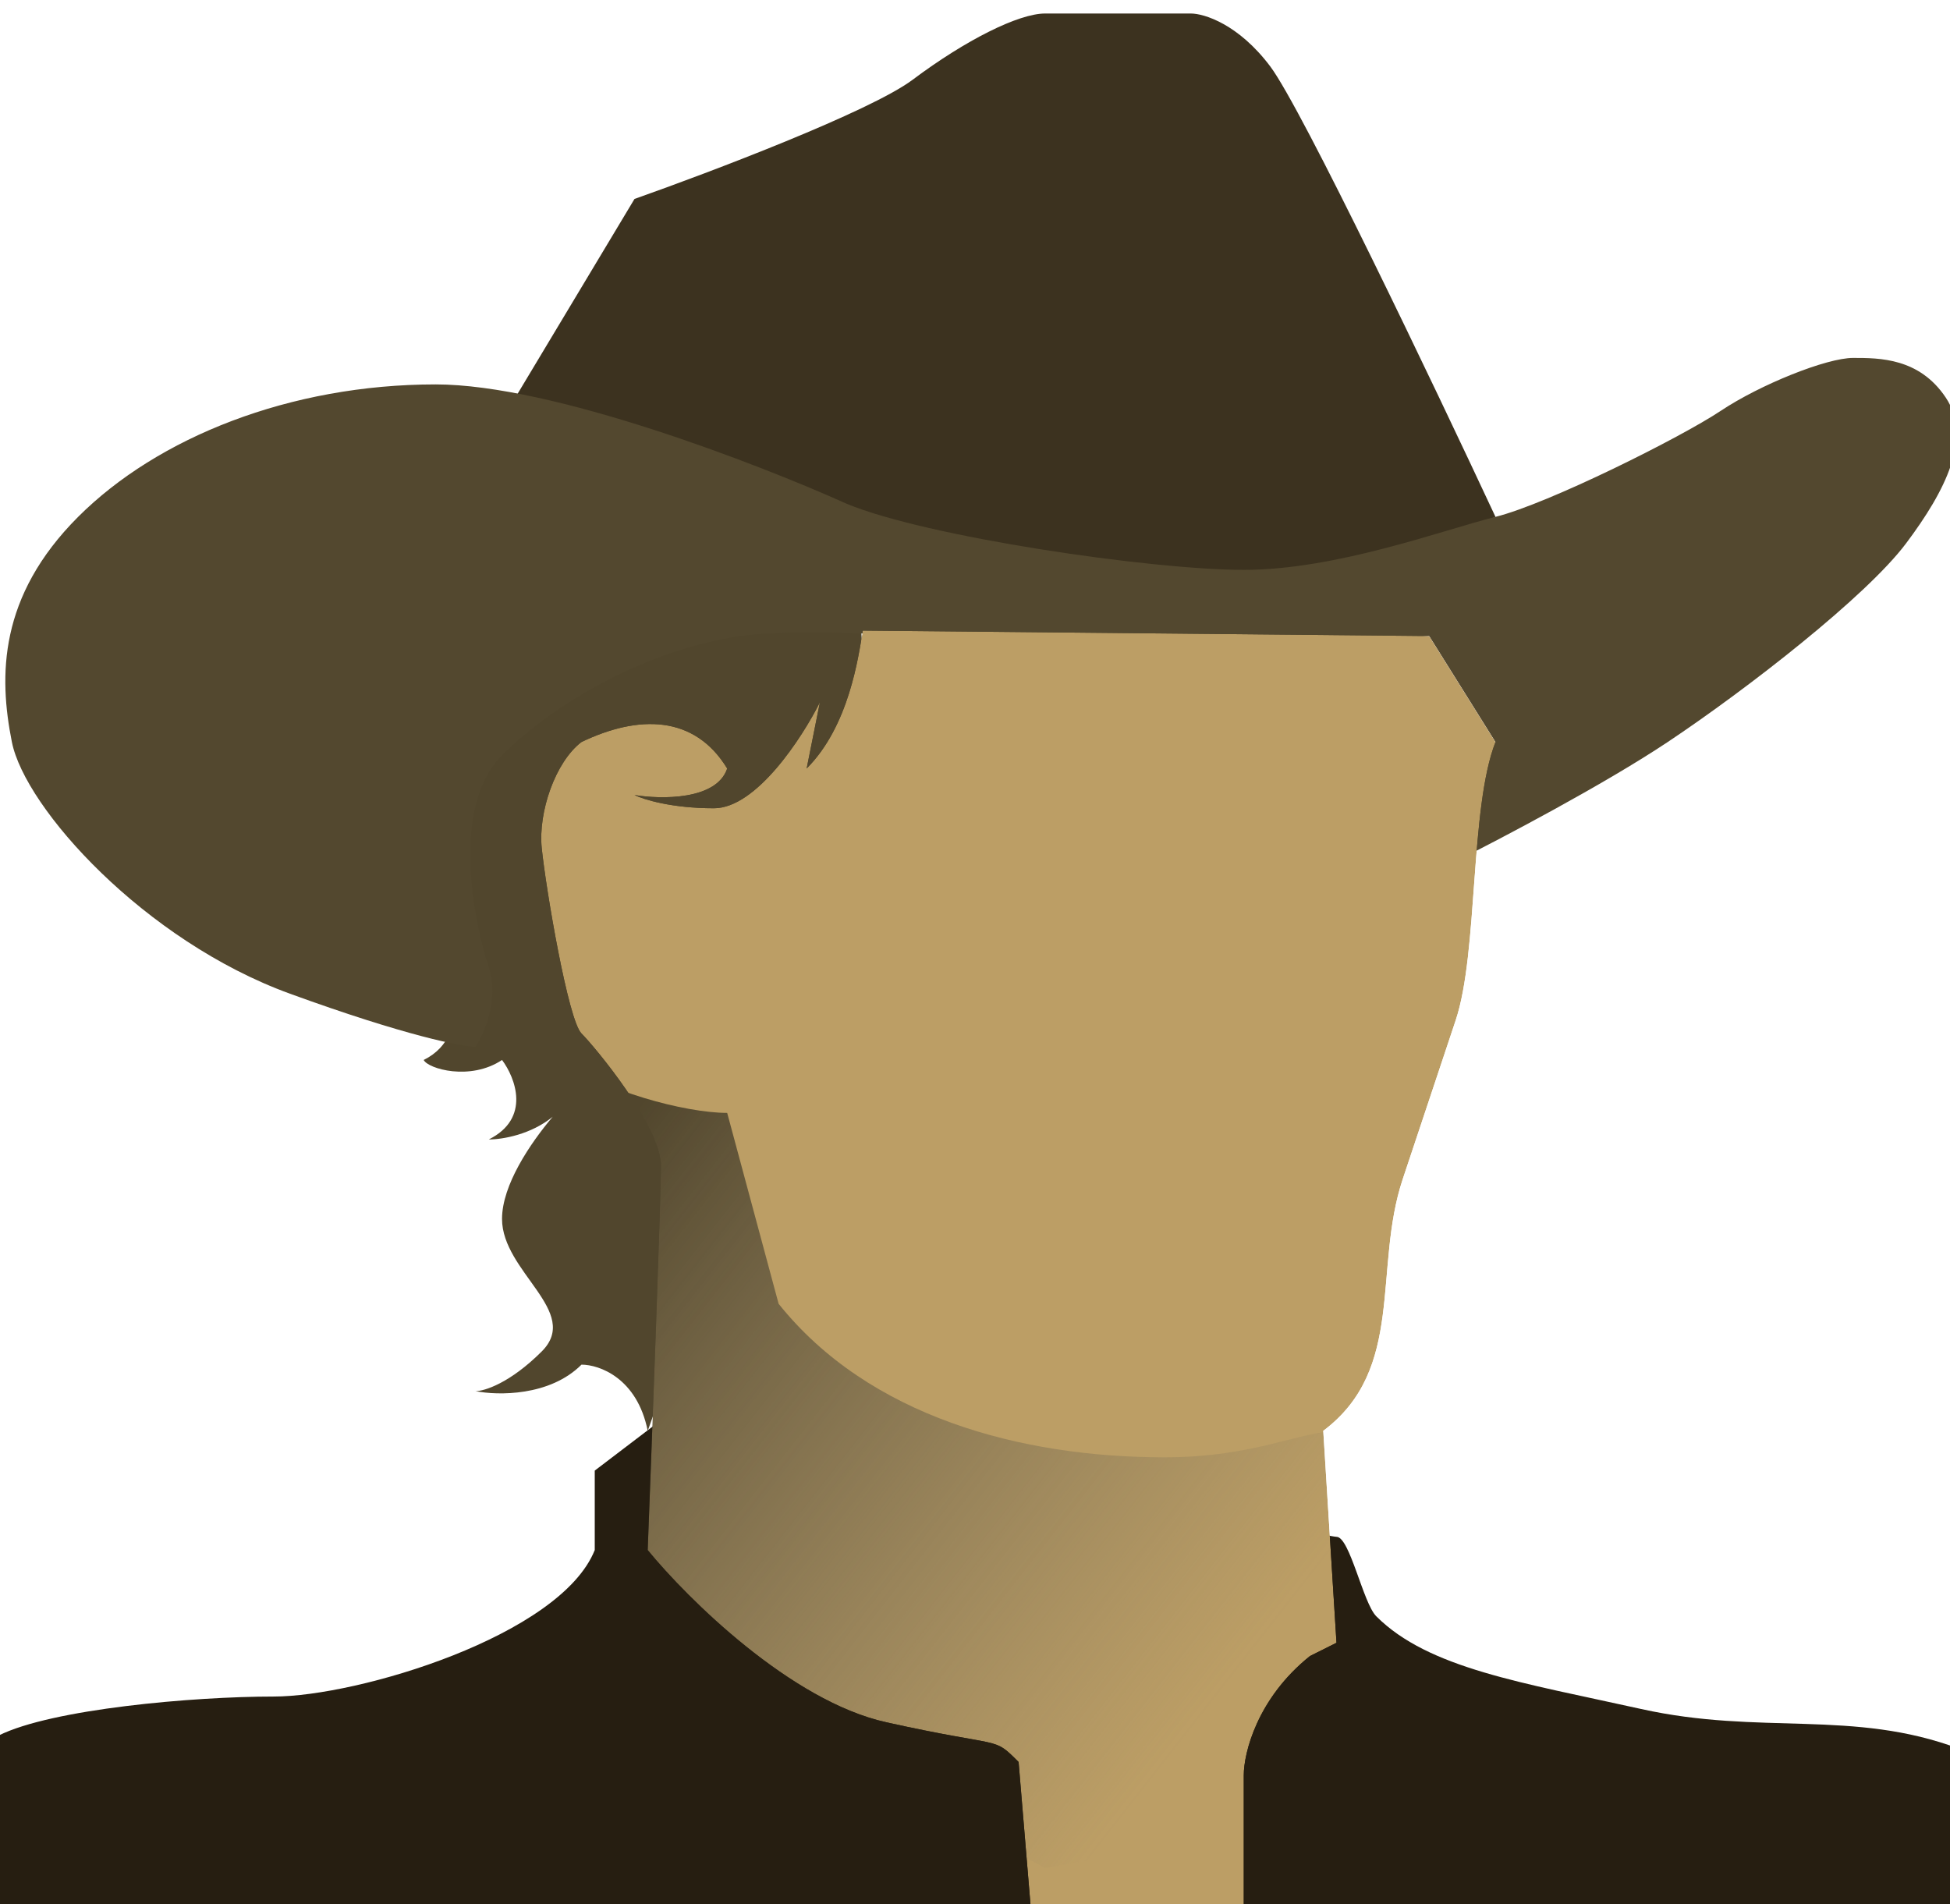
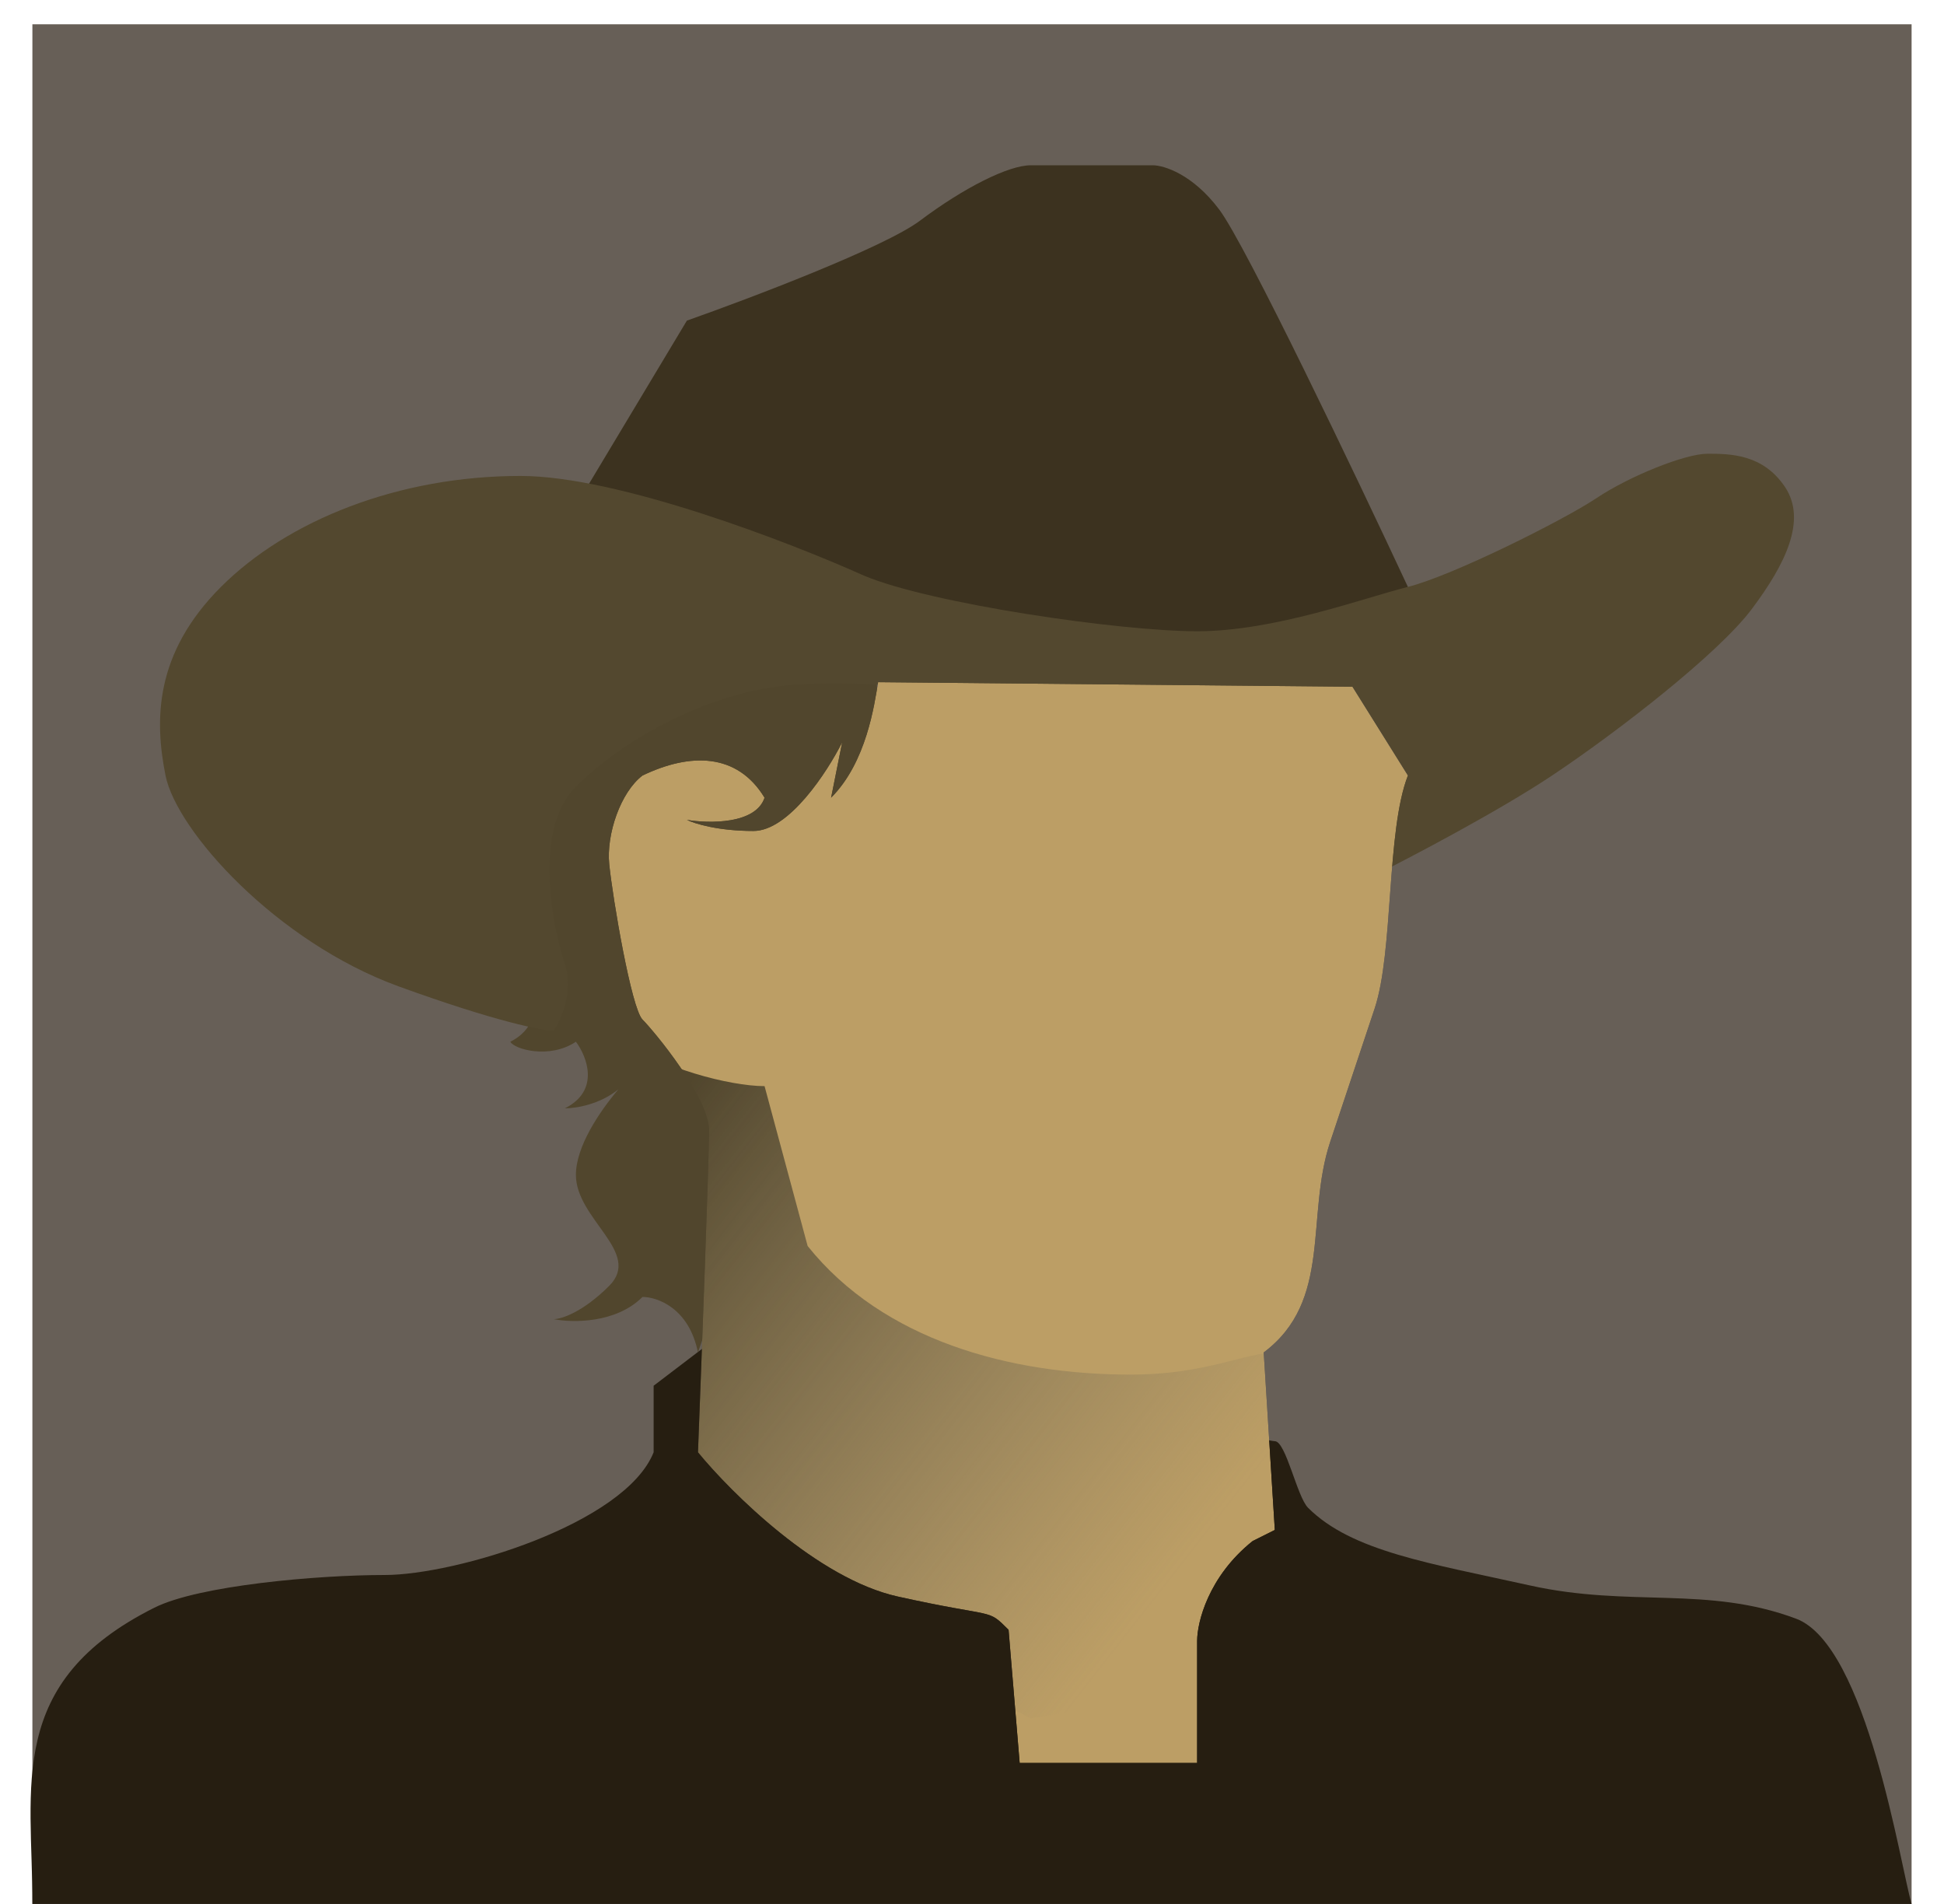
- <svg xmlns="http://www.w3.org/2000/svg" width="84" height="82" viewBox="0 0 84 82" fill="none">
-   <g id="Group 126">
-     <path id="Vector 618" d="M25.62 63.348L28.707 60.998C38.597 62.33 57.117 66.201 57.574 66.201C58.145 66.201 58.715 69.054 59.286 69.624C61.535 71.873 65.562 72.477 70.698 73.618C75.833 74.76 79.827 73.618 84.392 75.33C88.044 76.7 89.761 88.096 90.332 89.998H-6.334C-6.334 83.956 -7.718 78.59 -0.057 74.76C2.226 73.618 8.32 73.081 11.79 73.081C15.415 73.081 24.143 70.464 25.62 66.771V63.348Z" fill="#261E11" />
-     <path id="Vector 617" d="M25.049 28.542C27.332 26.716 33.989 26.26 37.032 26.26L37.603 34.248L27.902 61.637C27.446 59.355 25.81 58.784 25.049 58.784C23.68 60.154 21.436 60.115 20.485 59.925C20.865 59.925 21.968 59.583 23.338 58.214C25.049 56.502 21.626 54.79 21.626 52.507C21.626 51.051 22.835 49.257 23.808 48.107C22.872 48.87 21.656 49.084 21.055 49.084C22.881 48.171 22.196 46.421 21.626 45.66C20.256 46.573 18.441 46.041 18.251 45.66C20.533 44.519 19.343 41.589 19.343 37.595C19.343 33.601 22.196 30.825 25.049 28.542Z" fill="#51462D" />
-     <path id="Vector 614" d="M27.332 8.57L22.196 17.13C23.908 17.89 28.016 19.64 30.755 20.553C34.179 21.694 42.738 23.977 50.726 24.547C57.117 25.004 62.519 23.216 64.421 22.265C61.758 16.559 56.09 4.69 54.721 2.864C53.351 1.039 51.868 0.582 51.297 0.582H45.02C43.879 0.582 41.597 1.723 39.314 3.435C37.488 4.804 30.565 7.429 27.332 8.57Z" fill="#3C321F" />
-     <path id="Vector 615" d="M18.771 16.559C23.793 16.559 32.656 19.983 36.46 21.695C39.883 23.126 49.584 24.548 53.578 24.548C57.572 24.548 62.137 22.836 64.42 22.265C66.702 21.695 72.408 18.842 74.12 17.7C75.832 16.559 78.685 15.418 79.826 15.418C80.967 15.418 82.679 15.418 83.82 17.13C84.961 18.842 83.82 21.124 82.108 23.406C80.397 25.689 75.261 29.683 71.838 31.965C69.099 33.791 64.61 36.15 62.708 37.101V34.818C62.708 33.906 63.849 32.536 64.42 31.965L61.567 27.401C58.143 27.591 50.725 27.971 48.443 27.971C45.59 27.971 35.89 26.83 31.895 27.401C27.901 27.971 23.907 30.254 21.625 32.536C19.342 34.818 20.483 39.954 21.054 41.666C21.511 43.035 20.864 44.519 20.483 45.089C19.913 45.089 17.516 44.633 12.495 42.807C6.219 40.524 1.083 34.818 0.512 31.965C-0.058 29.112 -0.058 25.689 3.365 22.265C6.789 18.842 12.495 16.559 18.771 16.559Z" fill="#53482F" />
-     <g id="Group 127">
-       <mask id="mask0_656_3060" style="mask-type:alpha" maskUnits="userSpaceOnUse" x="23" y="27" width="42" height="56">
-         <path id="Vector 616" d="M34.748 33.105C36.574 31.279 36.976 28.305 37.166 27.164L61.567 27.399L64.42 31.964C63.305 34.817 63.686 41.011 62.708 43.946L60.425 50.794C59.136 54.662 60.555 58.97 57.002 61.635L57.572 70.765L56.431 71.335C54.149 73.161 53.578 75.52 53.578 76.471V82.747H44.449L43.878 75.9C42.737 74.759 43.307 75.329 38.172 74.188C34.064 73.275 29.613 68.863 27.901 66.77C28.091 61.825 28.472 51.592 28.472 50.223C28.472 48.511 25.619 45.087 25.048 44.517C24.477 43.946 23.519 38.324 23.336 36.529C23.18 34.986 23.919 32.824 25.048 31.964C27.498 30.789 29.915 30.789 31.325 33.105C30.868 34.474 28.472 34.436 27.331 34.246C27.711 34.436 28.928 34.817 30.754 34.817C32.58 34.817 34.558 31.773 35.319 30.252L34.748 33.105Z" fill="#888888" />
-       </mask>
-       <g mask="url(#mask0_656_3060)">
-         <path id="Vector 623" d="M34.748 33.105C36.574 31.279 36.976 28.305 37.166 27.164L61.567 27.399L64.42 31.964C63.305 34.817 63.686 41.011 62.708 43.946L60.425 50.794C59.136 54.662 60.555 58.97 57.002 61.635L57.572 70.765L56.431 71.335C54.149 73.161 53.578 75.52 53.578 76.471V82.747H44.449L43.878 75.9C42.737 74.759 43.307 75.329 38.172 74.188C34.064 73.275 29.613 68.863 27.901 66.77C28.091 61.825 28.472 51.592 28.472 50.223C28.472 48.511 25.619 45.087 25.048 44.517C24.477 43.946 23.519 38.324 23.336 36.529C23.18 34.986 23.919 32.824 25.048 31.964C27.498 30.789 29.915 30.789 31.325 33.105C30.868 34.474 28.472 34.436 27.331 34.246C27.711 34.436 28.928 34.817 30.754 34.817C32.58 34.817 34.558 31.773 35.319 30.252L34.748 33.105Z" fill="#BC9E65" />
-         <path id="Vector 622" d="M31.325 47.94L33.541 56.164C37.424 61.018 43.965 62.776 50.155 62.776C54.083 62.776 55.996 61.635 57.708 61.635L58.143 78.182L45.019 80.465L27.901 71.335L27.222 62.776L27.499 52.539C27.168 51.047 25.354 46.995 24.289 45.677C24.131 45.55 23.991 45.421 23.874 45.289C23.991 45.348 24.132 45.483 24.289 45.677C25.906 46.967 29.501 47.94 31.325 47.94Z" fill="url(#paint0_linear_656_3060)" />
-       </g>
-     </g>
+ <svg xmlns="http://www.w3.org/2000/svg" width="48" height="47" viewBox="0 0 48 47" fill="none">
+   <rect width="46.4" height="46.4" transform="translate(0.799805 0.599609)" fill="#675F57" />
+   <path d="M16.139 34.208L17.62 33.08C22.368 33.719 31.257 35.577 31.477 35.577C31.75 35.577 32.024 36.947 32.298 37.221C33.378 38.3 35.311 38.59 37.776 39.138C40.241 39.686 42.158 39.138 44.349 39.959C46.102 40.617 46.927 46.087 47.2 47H0.801C0.801 44.1 0.136 41.524 3.814 39.686C4.909 39.138 7.834 38.88 9.5 38.88C11.24 38.88 15.43 37.624 16.139 35.851V34.208Z" fill="#261E11" />
+   <path d="M15.864 17.5C16.959 16.623 20.155 16.404 21.616 16.404L21.889 20.239L17.233 33.386C17.014 32.29 16.229 32.016 15.864 32.016C15.207 32.673 14.129 32.655 13.673 32.564C13.855 32.564 14.385 32.399 15.042 31.742C15.864 30.92 14.22 30.099 14.22 29.003C14.22 28.304 14.801 27.443 15.268 26.891C14.819 27.258 14.235 27.36 13.947 27.36C14.823 26.922 14.494 26.082 14.22 25.716C13.563 26.155 12.692 25.899 12.601 25.716C13.696 25.169 13.125 23.762 13.125 21.845C13.125 19.928 14.494 18.595 15.864 17.5Z" fill="#51462D" />
+   <path d="M16.96 7.915L14.495 12.023C15.317 12.388 17.289 13.228 18.604 13.666C20.247 14.214 24.355 15.31 28.19 15.583C31.257 15.803 33.85 14.944 34.763 14.488C33.485 11.749 30.764 6.052 30.107 5.176C29.45 4.299 28.737 4.08 28.463 4.08H25.451C24.903 4.08 23.807 4.628 22.712 5.45C21.835 6.107 18.512 7.367 16.96 7.915Z" fill="#3C321F" />
+   <path d="M12.851 11.749C15.262 11.749 19.516 13.392 21.342 14.214C22.985 14.901 27.642 15.583 29.559 15.583C31.476 15.583 33.667 14.762 34.763 14.488C35.858 14.214 38.597 12.845 39.419 12.297C40.24 11.749 41.61 11.201 42.158 11.201C42.706 11.201 43.527 11.201 44.075 12.023C44.623 12.845 44.075 13.94 43.253 15.036C42.432 16.131 39.967 18.048 38.323 19.144C37.009 20.02 34.854 21.152 33.941 21.609V20.513C33.941 20.075 34.489 19.418 34.763 19.144L33.393 16.953C31.75 17.044 28.189 17.227 27.094 17.227C25.724 17.227 21.068 16.679 19.151 16.953C17.234 17.227 15.316 18.322 14.221 19.418C13.125 20.513 13.673 22.978 13.947 23.8C14.166 24.457 13.856 25.169 13.673 25.443C13.399 25.443 12.249 25.224 9.839 24.348C6.826 23.252 4.361 20.513 4.087 19.144C3.813 17.774 3.813 16.131 5.456 14.488C7.1 12.845 9.839 11.749 12.851 11.749Z" fill="#53482F" />
+   <mask id="mask0_946_30280" style="mask-type:alpha" maskUnits="userSpaceOnUse" x="15" y="16" width="20" height="28">
+     <path d="M20.521 19.692C21.398 18.815 21.59 17.388 21.682 16.84L33.394 16.953L34.763 19.144C34.228 20.513 34.411 23.486 33.942 24.895L32.846 28.182C32.227 30.039 32.908 32.107 31.203 33.386L31.477 37.768L30.929 38.042C29.833 38.919 29.559 40.051 29.559 40.507V43.52H25.177L24.903 40.233C24.355 39.685 24.629 39.959 22.164 39.411C20.192 38.973 18.056 36.855 17.234 35.851C17.326 33.477 17.508 28.566 17.508 27.908C17.508 27.087 16.139 25.443 15.865 25.169C15.591 24.895 15.131 22.197 15.043 21.335C14.968 20.595 15.323 19.556 15.865 19.144C17.041 18.58 18.201 18.58 18.878 19.692C18.659 20.349 17.508 20.331 16.96 20.239C17.143 20.331 17.727 20.513 18.604 20.513C19.48 20.513 20.43 19.052 20.795 18.322L20.521 19.692Z" fill="#888888" />
+   </mask>
+   <g mask="url(#mask0_946_30280)">
+     <path d="M20.521 19.692C21.398 18.815 21.59 17.388 21.682 16.84L33.394 16.953L34.763 19.144C34.228 20.513 34.411 23.486 33.942 24.895L32.846 28.182C32.227 30.039 32.908 32.107 31.203 33.386L31.477 37.768L30.929 38.042C29.833 38.919 29.559 40.051 29.559 40.507V43.52H25.177L24.903 40.233C24.355 39.685 24.629 39.959 22.164 39.411C20.192 38.973 18.056 36.855 17.234 35.851C17.326 33.477 17.508 28.566 17.508 27.908C17.508 27.087 16.139 25.443 15.865 25.169C15.591 24.895 15.131 22.197 15.043 21.335C14.968 20.595 15.323 19.556 15.865 19.144C17.041 18.58 18.201 18.58 18.878 19.692C18.659 20.349 17.508 20.331 16.96 20.239C17.143 20.331 17.727 20.513 18.604 20.513C19.48 20.513 20.43 19.052 20.795 18.322L20.521 19.692Z" fill="#BC9E65" />
+     <path d="M18.878 26.812L19.942 30.759C21.806 33.089 24.945 33.933 27.916 33.933C29.802 33.933 30.72 33.385 31.542 33.385L31.751 41.328L25.451 42.423L17.235 38.041L16.909 33.933L17.042 29.019C16.883 28.303 16.012 26.358 15.501 25.725C15.425 25.665 15.358 25.602 15.302 25.539C15.358 25.567 15.425 25.632 15.501 25.725C16.277 26.344 18.003 26.812 18.878 26.812Z" fill="url(#paint0_linear_946_30280)" />
  </g>
  <defs>
-     <linearGradient id="paint0_linear_656_3060" x1="27.499" y1="47.706" x2="55.291" y2="69.456" gradientUnits="userSpaceOnUse">
+     <linearGradient id="paint0_linear_946_30280" x1="17.042" y1="26.699" x2="30.382" y2="37.139" gradientUnits="userSpaceOnUse">
      <stop stop-color="#51462D" />
      <stop offset="1" stop-color="#706B5C" stop-opacity="0" />
    </linearGradient>
  </defs>
</svg>
